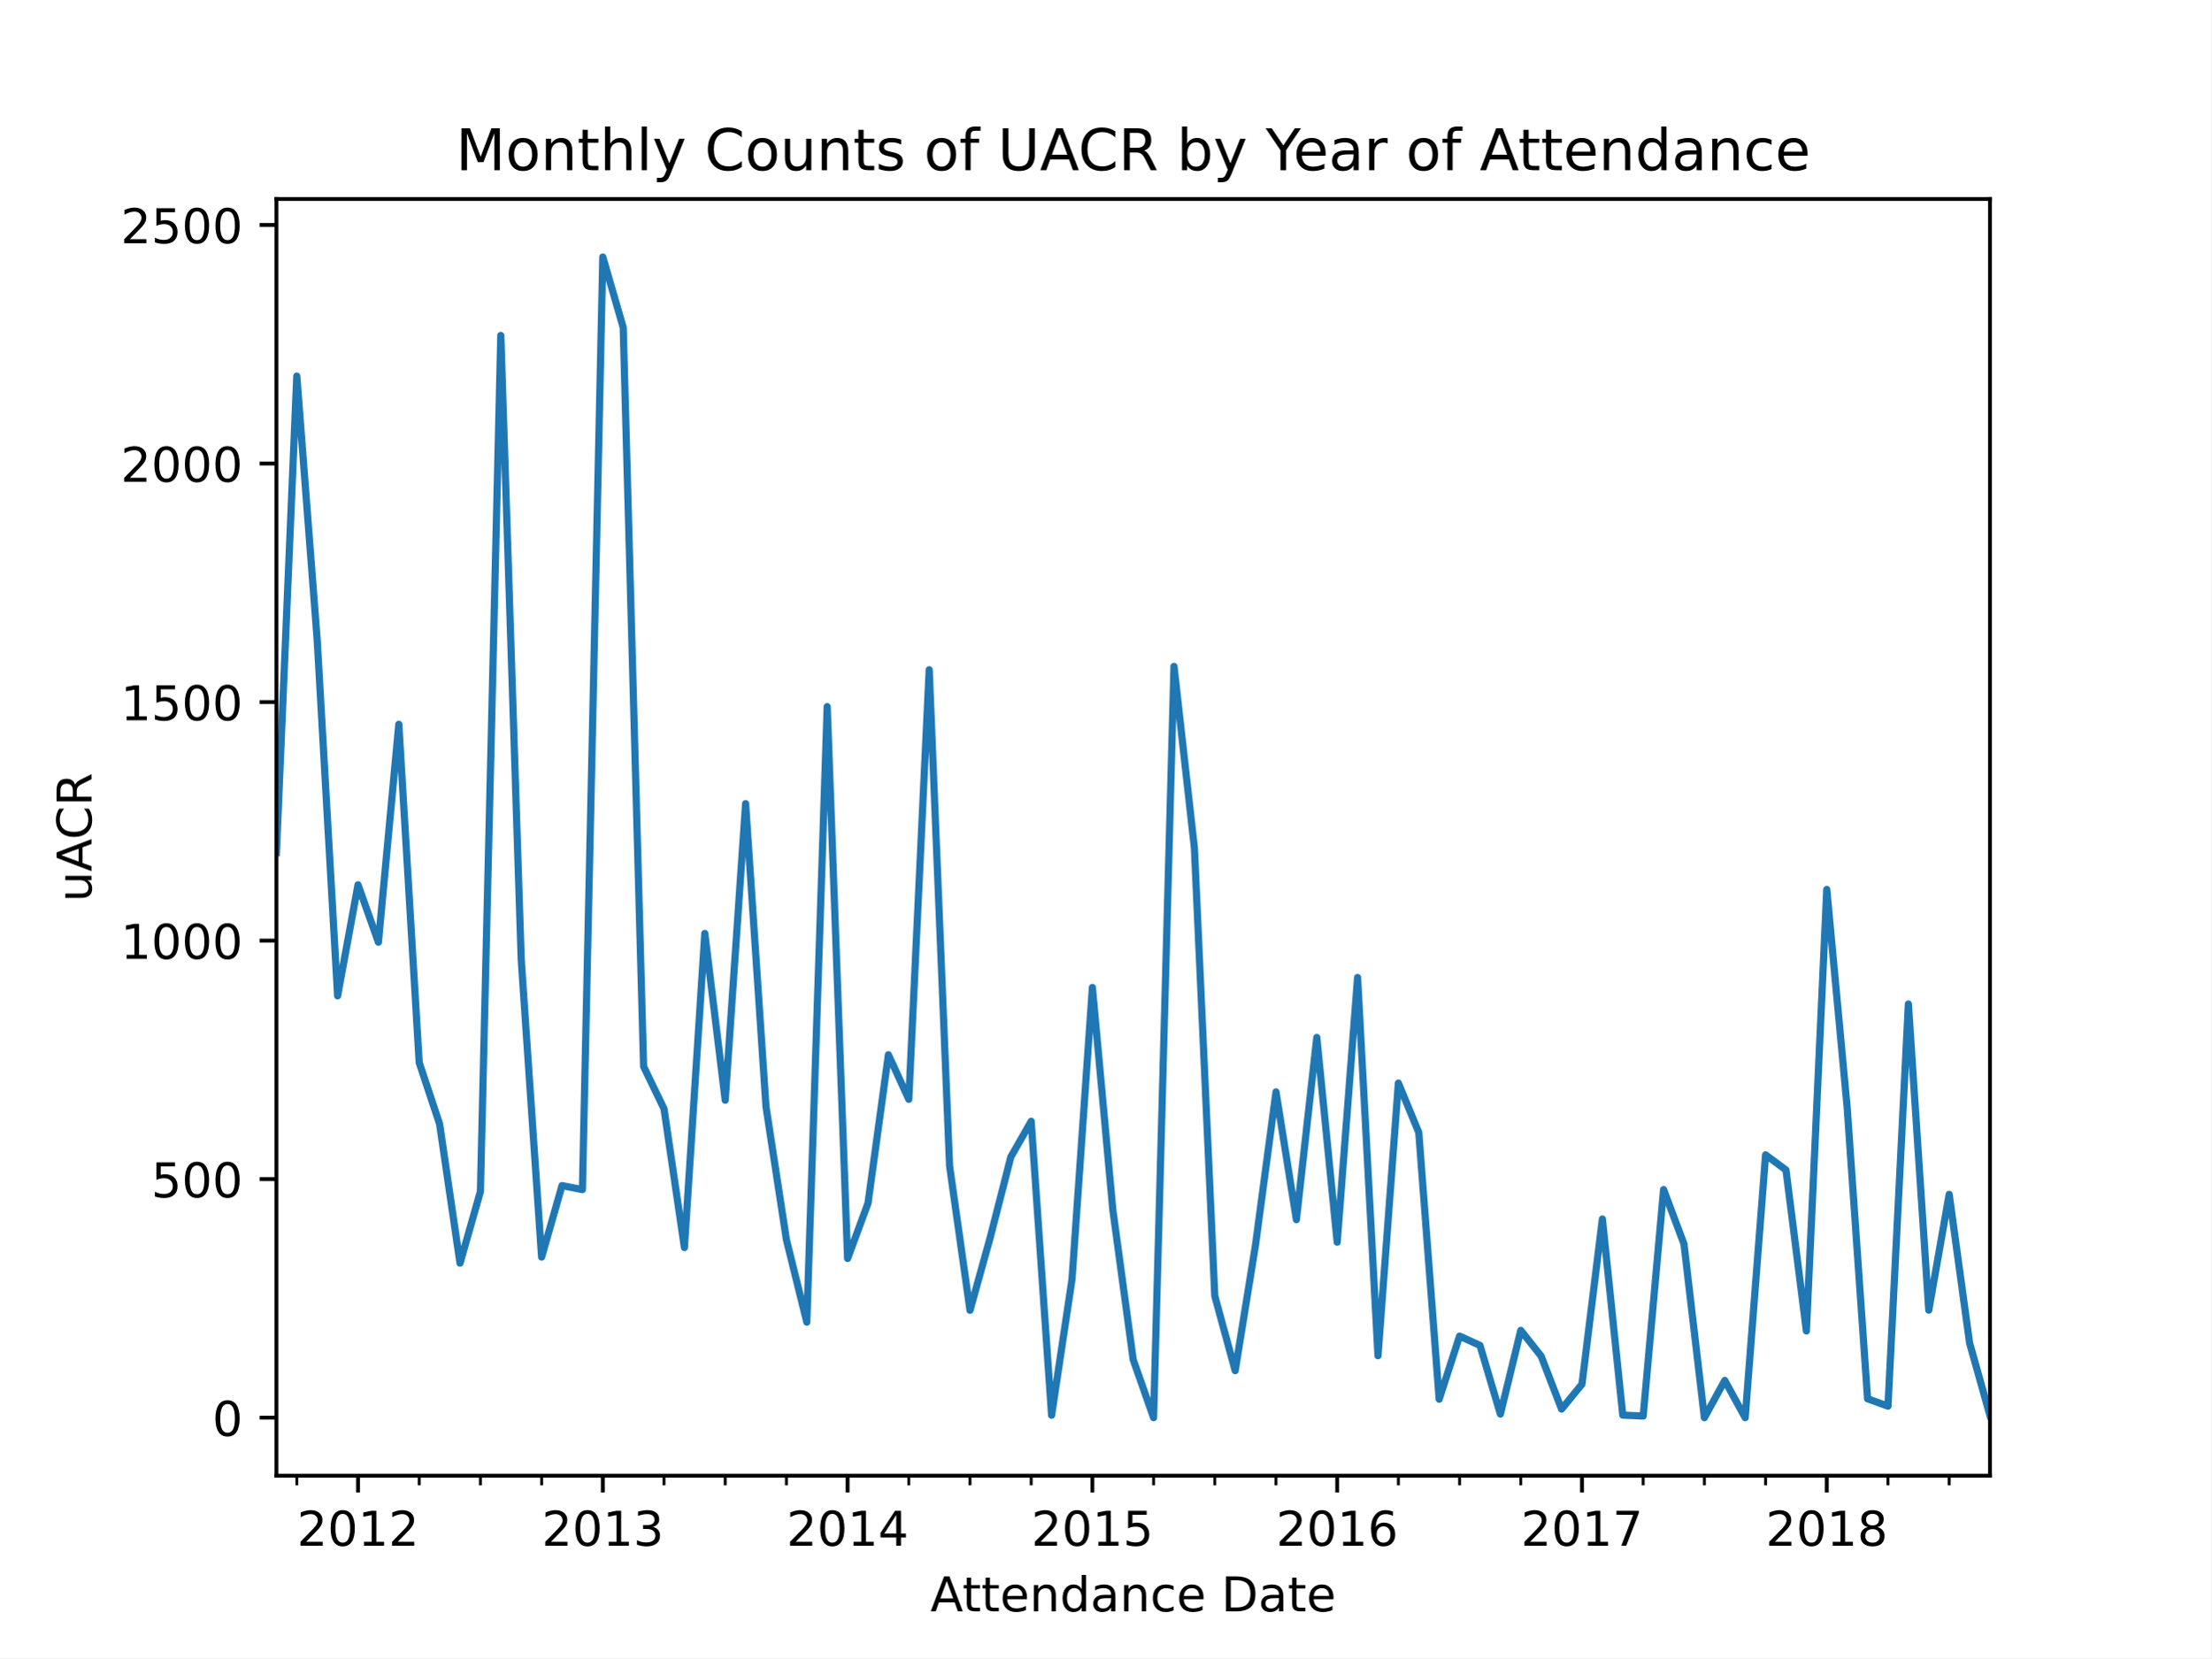
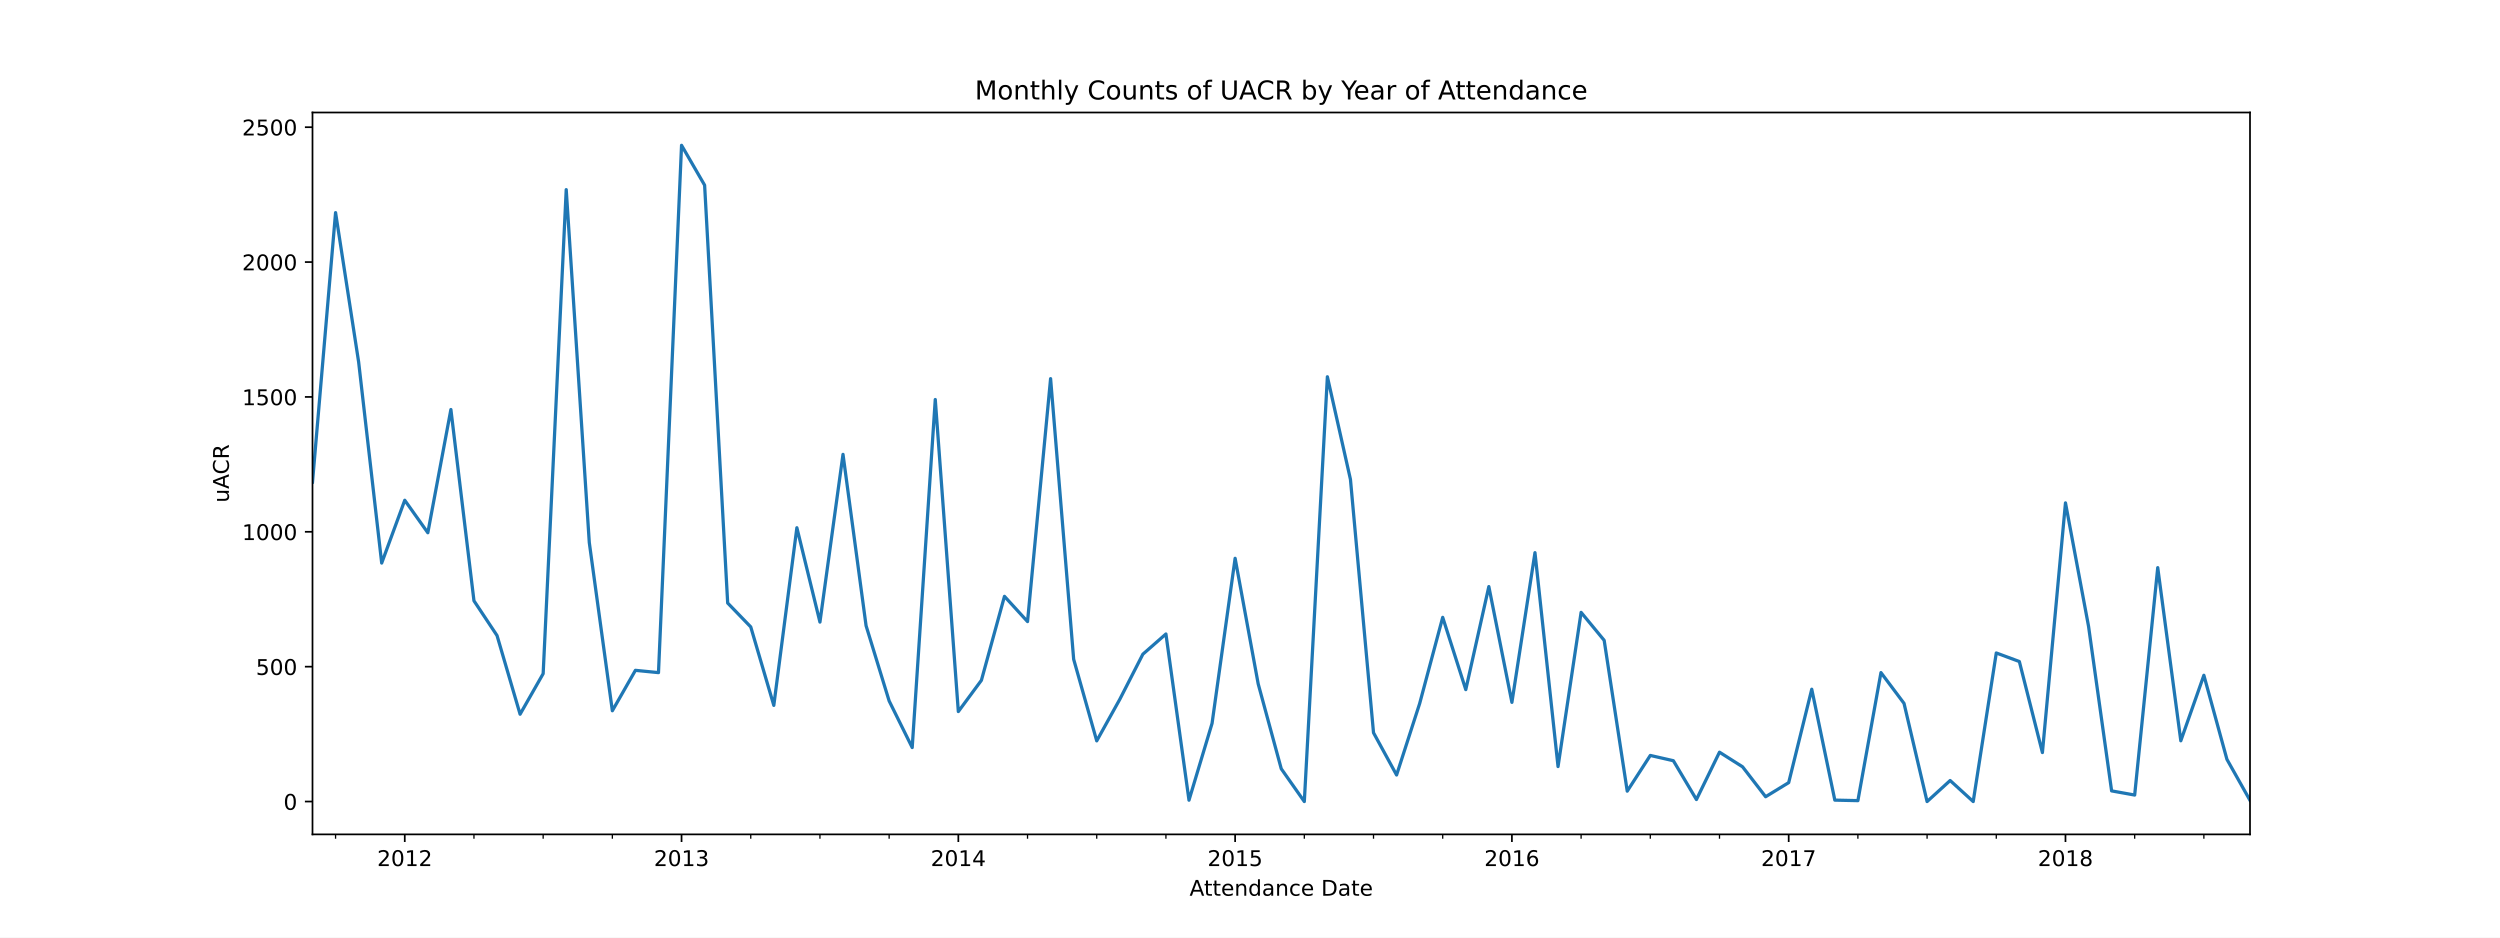
- <svg xmlns="http://www.w3.org/2000/svg" xmlns:xlink="http://www.w3.org/1999/xlink" width="460.8pt" height="345.6pt" viewBox="0 0 460.8 345.6" version="1.1">
+ <svg xmlns="http://www.w3.org/2000/svg" xmlns:xlink="http://www.w3.org/1999/xlink" width="1152pt" height="432pt" viewBox="0 0 1152 432" version="1.1">
  <defs>
    <style type="text/css">*{stroke-linejoin: round; stroke-linecap: butt}</style>
  </defs>
  <g id="figure_1">
    <g id="patch_1">
-       <path d="M 0 345.6  L 460.8 345.6  L 460.8 0  L 0 0  z " style="fill: #ffffff" />
+       <path d="M 0 432  L 1152 432  L 1152 0  L 0 0  z " style="fill: #ffffff" />
    </g>
    <g id="axes_1">
      <g id="patch_2">
-         <path d="M 57.6 307.584  L 414.72 307.584  L 414.72 41.472  L 57.6 41.472  z " style="fill: #ffffff" />
+         <path d="M 144 384.48  L 1036.8 384.48  L 1036.8 51.84  L 144 51.84  z " style="fill: #ffffff" />
      </g>
      <g id="matplotlib.axis_1">
        <g id="xtick_1">
          <g id="line2d_1">
            <defs>
-               <path id="m10f2bca512" d="M 0 0  L 0 3.5  " style="stroke: #000000; stroke-width: 0.8" />
+               <path id="m86e49b2fe5" d="M 0 0  L 0 3.5  " style="stroke: #000000; stroke-width: 0.8" />
            </defs>
            <g>
-               <use xlink:href="#m10f2bca512" x="74.606" y="307.584" style="stroke: #000000; stroke-width: 0.8" />
+               <use xlink:href="#m86e49b2fe5" x="186.514" y="384.48" style="stroke: #000000; stroke-width: 0.8" />
            </g>
          </g>
          <g id="text_1">
-             <g transform="translate(61.88071 322.1824) scale(0.1 -0.1)">
+             <g transform="translate(173.7893 399.0784) scale(0.1 -0.1)">
              <defs>
                <path id="DejaVuSans-32" d="M 1228 531  L 3431 531  L 3431 0  L 469 0  L 469 531  Q 828 903 1448 1529  Q 2069 2156 2228 2338  Q 2531 2678 2651 2914  Q 2772 3150 2772 3378  Q 2772 3750 2511 3984  Q 2250 4219 1831 4219  Q 1534 4219 1204 4116  Q 875 4013 500 3803  L 500 4441  Q 881 4594 1212 4672  Q 1544 4750 1819 4750  Q 2544 4750 2975 4387  Q 3406 4025 3406 3419  Q 3406 3131 3298 2873  Q 3191 2616 2906 2266  Q 2828 2175 2409 1742  Q 1991 1309 1228 531  z " transform="scale(0.015625)" />
                <path id="DejaVuSans-30" d="M 2034 4250  Q 1547 4250 1301 3770  Q 1056 3291 1056 2328  Q 1056 1369 1301 889  Q 1547 409 2034 409  Q 2525 409 2770 889  Q 3016 1369 3016 2328  Q 3016 3291 2770 3770  Q 2525 4250 2034 4250  z M 2034 4750  Q 2819 4750 3233 4129  Q 3647 3509 3647 2328  Q 3647 1150 3233 529  Q 2819 -91 2034 -91  Q 1250 -91 836 529  Q 422 1150 422 2328  Q 422 3509 836 4129  Q 1250 4750 2034 4750  z " transform="scale(0.015625)" />
                <path id="DejaVuSans-31" d="M 794 531  L 1825 531  L 1825 4091  L 703 3866  L 703 4441  L 1819 4666  L 2450 4666  L 2450 531  L 3481 531  L 3481 0  L 794 0  L 794 531  z " transform="scale(0.015625)" />
              </defs>
              <use xlink:href="#DejaVuSans-32" />
              <use xlink:href="#DejaVuSans-30" x="63.623" />
              <use xlink:href="#DejaVuSans-31" x="127.246" />
              <use xlink:href="#DejaVuSans-32" x="190.869" />
            </g>
          </g>
        </g>
        <g id="xtick_2">
          <g id="line2d_2">
            <g>
-               <use xlink:href="#m10f2bca512" x="125.623" y="307.584" style="stroke: #000000; stroke-width: 0.8" />
+               <use xlink:href="#m86e49b2fe5" x="314.057" y="384.48" style="stroke: #000000; stroke-width: 0.8" />
            </g>
          </g>
          <g id="text_2">
-             <g transform="translate(112.8979 322.1824) scale(0.1 -0.1)">
+             <g transform="translate(301.3321 399.0784) scale(0.1 -0.1)">
              <defs>
                <path id="DejaVuSans-33" d="M 2597 2516  Q 3050 2419 3304 2112  Q 3559 1806 3559 1356  Q 3559 666 3084 287  Q 2609 -91 1734 -91  Q 1441 -91 1130 -33  Q 819 25 488 141  L 488 750  Q 750 597 1062 519  Q 1375 441 1716 441  Q 2309 441 2620 675  Q 2931 909 2931 1356  Q 2931 1769 2642 2001  Q 2353 2234 1838 2234  L 1294 2234  L 1294 2753  L 1863 2753  Q 2328 2753 2575 2939  Q 2822 3125 2822 3475  Q 2822 3834 2567 4026  Q 2313 4219 1838 4219  Q 1578 4219 1281 4162  Q 984 4106 628 3988  L 628 4550  Q 988 4650 1302 4700  Q 1616 4750 1894 4750  Q 2613 4750 3031 4423  Q 3450 4097 3450 3541  Q 3450 3153 3228 2886  Q 3006 2619 2597 2516  z " transform="scale(0.015625)" />
              </defs>
              <use xlink:href="#DejaVuSans-32" />
              <use xlink:href="#DejaVuSans-30" x="63.623" />
              <use xlink:href="#DejaVuSans-31" x="127.246" />
              <use xlink:href="#DejaVuSans-33" x="190.869" />
            </g>
          </g>
        </g>
        <g id="xtick_3">
          <g id="line2d_3">
            <g>
-               <use xlink:href="#m10f2bca512" x="176.64" y="307.584" style="stroke: #000000; stroke-width: 0.8" />
+               <use xlink:href="#m86e49b2fe5" x="441.6" y="384.48" style="stroke: #000000; stroke-width: 0.8" />
            </g>
          </g>
          <g id="text_3">
-             <g transform="translate(163.915 322.1824) scale(0.1 -0.1)">
+             <g transform="translate(428.875 399.0784) scale(0.1 -0.1)">
              <defs>
                <path id="DejaVuSans-34" d="M 2419 4116  L 825 1625  L 2419 1625  L 2419 4116  z M 2253 4666  L 3047 4666  L 3047 1625  L 3713 1625  L 3713 1100  L 3047 1100  L 3047 0  L 2419 0  L 2419 1100  L 313 1100  L 313 1709  L 2253 4666  z " transform="scale(0.015625)" />
              </defs>
              <use xlink:href="#DejaVuSans-32" />
              <use xlink:href="#DejaVuSans-30" x="63.623" />
              <use xlink:href="#DejaVuSans-31" x="127.246" />
              <use xlink:href="#DejaVuSans-34" x="190.869" />
            </g>
          </g>
        </g>
        <g id="xtick_4">
          <g id="line2d_4">
            <g>
-               <use xlink:href="#m10f2bca512" x="227.657" y="307.584" style="stroke: #000000; stroke-width: 0.8" />
+               <use xlink:href="#m86e49b2fe5" x="569.143" y="384.48" style="stroke: #000000; stroke-width: 0.8" />
            </g>
          </g>
          <g id="text_4">
-             <g transform="translate(214.9321 322.1824) scale(0.1 -0.1)">
+             <g transform="translate(556.4179 399.0784) scale(0.1 -0.1)">
              <defs>
                <path id="DejaVuSans-35" d="M 691 4666  L 3169 4666  L 3169 4134  L 1269 4134  L 1269 2991  Q 1406 3038 1543 3061  Q 1681 3084 1819 3084  Q 2600 3084 3056 2656  Q 3513 2228 3513 1497  Q 3513 744 3044 326  Q 2575 -91 1722 -91  Q 1428 -91 1123 -41  Q 819 9 494 109  L 494 744  Q 775 591 1075 516  Q 1375 441 1709 441  Q 2250 441 2565 725  Q 2881 1009 2881 1497  Q 2881 1984 2565 2268  Q 2250 2553 1709 2553  Q 1456 2553 1204 2497  Q 953 2441 691 2322  L 691 4666  z " transform="scale(0.015625)" />
              </defs>
              <use xlink:href="#DejaVuSans-32" />
              <use xlink:href="#DejaVuSans-30" x="63.623" />
              <use xlink:href="#DejaVuSans-31" x="127.246" />
              <use xlink:href="#DejaVuSans-35" x="190.869" />
            </g>
          </g>
        </g>
        <g id="xtick_5">
          <g id="line2d_5">
            <g>
-               <use xlink:href="#m10f2bca512" x="278.674" y="307.584" style="stroke: #000000; stroke-width: 0.8" />
+               <use xlink:href="#m86e49b2fe5" x="696.686" y="384.48" style="stroke: #000000; stroke-width: 0.8" />
            </g>
          </g>
          <g id="text_5">
-             <g transform="translate(265.9493 322.1824) scale(0.1 -0.1)">
+             <g transform="translate(683.9607 399.0784) scale(0.1 -0.1)">
              <defs>
                <path id="DejaVuSans-36" d="M 2113 2584  Q 1688 2584 1439 2293  Q 1191 2003 1191 1497  Q 1191 994 1439 701  Q 1688 409 2113 409  Q 2538 409 2786 701  Q 3034 994 3034 1497  Q 3034 2003 2786 2293  Q 2538 2584 2113 2584  z M 3366 4563  L 3366 3988  Q 3128 4100 2886 4159  Q 2644 4219 2406 4219  Q 1781 4219 1451 3797  Q 1122 3375 1075 2522  Q 1259 2794 1537 2939  Q 1816 3084 2150 3084  Q 2853 3084 3261 2657  Q 3669 2231 3669 1497  Q 3669 778 3244 343  Q 2819 -91 2113 -91  Q 1303 -91 875 529  Q 447 1150 447 2328  Q 447 3434 972 4092  Q 1497 4750 2381 4750  Q 2619 4750 2861 4703  Q 3103 4656 3366 4563  z " transform="scale(0.015625)" />
              </defs>
              <use xlink:href="#DejaVuSans-32" />
              <use xlink:href="#DejaVuSans-30" x="63.623" />
              <use xlink:href="#DejaVuSans-31" x="127.246" />
              <use xlink:href="#DejaVuSans-36" x="190.869" />
            </g>
          </g>
        </g>
        <g id="xtick_6">
          <g id="line2d_6">
            <g>
-               <use xlink:href="#m10f2bca512" x="329.691" y="307.584" style="stroke: #000000; stroke-width: 0.8" />
+               <use xlink:href="#m86e49b2fe5" x="824.229" y="384.48" style="stroke: #000000; stroke-width: 0.8" />
            </g>
          </g>
          <g id="text_6">
-             <g transform="translate(316.9664 322.1824) scale(0.1 -0.1)">
+             <g transform="translate(811.5036 399.0784) scale(0.1 -0.1)">
              <defs>
                <path id="DejaVuSans-37" d="M 525 4666  L 3525 4666  L 3525 4397  L 1831 0  L 1172 0  L 2766 4134  L 525 4134  L 525 4666  z " transform="scale(0.015625)" />
              </defs>
              <use xlink:href="#DejaVuSans-32" />
              <use xlink:href="#DejaVuSans-30" x="63.623" />
              <use xlink:href="#DejaVuSans-31" x="127.246" />
              <use xlink:href="#DejaVuSans-37" x="190.869" />
            </g>
          </g>
        </g>
        <g id="xtick_7">
          <g id="line2d_7">
            <g>
-               <use xlink:href="#m10f2bca512" x="380.709" y="307.584" style="stroke: #000000; stroke-width: 0.8" />
+               <use xlink:href="#m86e49b2fe5" x="951.771" y="384.48" style="stroke: #000000; stroke-width: 0.8" />
            </g>
          </g>
          <g id="text_7">
-             <g transform="translate(367.9836 322.1824) scale(0.1 -0.1)">
+             <g transform="translate(939.0464 399.0784) scale(0.1 -0.1)">
              <defs>
                <path id="DejaVuSans-38" d="M 2034 2216  Q 1584 2216 1326 1975  Q 1069 1734 1069 1313  Q 1069 891 1326 650  Q 1584 409 2034 409  Q 2484 409 2743 651  Q 3003 894 3003 1313  Q 3003 1734 2745 1975  Q 2488 2216 2034 2216  z M 1403 2484  Q 997 2584 770 2862  Q 544 3141 544 3541  Q 544 4100 942 4425  Q 1341 4750 2034 4750  Q 2731 4750 3128 4425  Q 3525 4100 3525 3541  Q 3525 3141 3298 2862  Q 3072 2584 2669 2484  Q 3125 2378 3379 2068  Q 3634 1759 3634 1313  Q 3634 634 3220 271  Q 2806 -91 2034 -91  Q 1263 -91 848 271  Q 434 634 434 1313  Q 434 1759 690 2068  Q 947 2378 1403 2484  z M 1172 3481  Q 1172 3119 1398 2916  Q 1625 2713 2034 2713  Q 2441 2713 2670 2916  Q 2900 3119 2900 3481  Q 2900 3844 2670 4047  Q 2441 4250 2034 4250  Q 1625 4250 1398 4047  Q 1172 3844 1172 3481  z " transform="scale(0.015625)" />
              </defs>
              <use xlink:href="#DejaVuSans-32" />
              <use xlink:href="#DejaVuSans-30" x="63.623" />
              <use xlink:href="#DejaVuSans-31" x="127.246" />
              <use xlink:href="#DejaVuSans-38" x="190.869" />
            </g>
          </g>
        </g>
        <g id="xtick_8">
          <g id="line2d_8">
            <defs>
-               <path id="m6bde87b24f" d="M 0 0  L 0 2  " style="stroke: #000000; stroke-width: 0.6" />
+               <path id="m448dacd56e" d="M 0 0  L 0 2  " style="stroke: #000000; stroke-width: 0.6" />
            </defs>
            <g>
-               <use xlink:href="#m6bde87b24f" x="61.851" y="307.584" style="stroke: #000000; stroke-width: 0.6" />
+               <use xlink:href="#m448dacd56e" x="154.629" y="384.48" style="stroke: #000000; stroke-width: 0.6" />
            </g>
          </g>
        </g>
        <g id="xtick_9">
          <g id="line2d_9">
            <g>
-               <use xlink:href="#m6bde87b24f" x="87.36" y="307.584" style="stroke: #000000; stroke-width: 0.6" />
+               <use xlink:href="#m448dacd56e" x="218.4" y="384.48" style="stroke: #000000; stroke-width: 0.6" />
            </g>
          </g>
        </g>
        <g id="xtick_10">
          <g id="line2d_10">
            <g>
-               <use xlink:href="#m6bde87b24f" x="100.114" y="307.584" style="stroke: #000000; stroke-width: 0.6" />
+               <use xlink:href="#m448dacd56e" x="250.286" y="384.48" style="stroke: #000000; stroke-width: 0.6" />
            </g>
          </g>
        </g>
        <g id="xtick_11">
          <g id="line2d_11">
            <g>
-               <use xlink:href="#m6bde87b24f" x="112.869" y="307.584" style="stroke: #000000; stroke-width: 0.6" />
+               <use xlink:href="#m448dacd56e" x="282.171" y="384.48" style="stroke: #000000; stroke-width: 0.6" />
            </g>
          </g>
        </g>
        <g id="xtick_12">
          <g id="line2d_12">
            <g>
-               <use xlink:href="#m6bde87b24f" x="138.377" y="307.584" style="stroke: #000000; stroke-width: 0.6" />
+               <use xlink:href="#m448dacd56e" x="345.943" y="384.48" style="stroke: #000000; stroke-width: 0.6" />
            </g>
          </g>
        </g>
        <g id="xtick_13">
          <g id="line2d_13">
            <g>
-               <use xlink:href="#m6bde87b24f" x="151.131" y="307.584" style="stroke: #000000; stroke-width: 0.6" />
+               <use xlink:href="#m448dacd56e" x="377.829" y="384.48" style="stroke: #000000; stroke-width: 0.6" />
            </g>
          </g>
        </g>
        <g id="xtick_14">
          <g id="line2d_14">
            <g>
-               <use xlink:href="#m6bde87b24f" x="163.886" y="307.584" style="stroke: #000000; stroke-width: 0.6" />
+               <use xlink:href="#m448dacd56e" x="409.714" y="384.48" style="stroke: #000000; stroke-width: 0.6" />
            </g>
          </g>
        </g>
        <g id="xtick_15">
          <g id="line2d_15">
            <g>
-               <use xlink:href="#m6bde87b24f" x="189.394" y="307.584" style="stroke: #000000; stroke-width: 0.6" />
+               <use xlink:href="#m448dacd56e" x="473.486" y="384.48" style="stroke: #000000; stroke-width: 0.6" />
            </g>
          </g>
        </g>
        <g id="xtick_16">
          <g id="line2d_16">
            <g>
-               <use xlink:href="#m6bde87b24f" x="202.149" y="307.584" style="stroke: #000000; stroke-width: 0.6" />
+               <use xlink:href="#m448dacd56e" x="505.371" y="384.48" style="stroke: #000000; stroke-width: 0.6" />
            </g>
          </g>
        </g>
        <g id="xtick_17">
          <g id="line2d_17">
            <g>
-               <use xlink:href="#m6bde87b24f" x="214.903" y="307.584" style="stroke: #000000; stroke-width: 0.6" />
+               <use xlink:href="#m448dacd56e" x="537.257" y="384.48" style="stroke: #000000; stroke-width: 0.6" />
            </g>
          </g>
        </g>
        <g id="xtick_18">
          <g id="line2d_18">
            <g>
-               <use xlink:href="#m6bde87b24f" x="240.411" y="307.584" style="stroke: #000000; stroke-width: 0.6" />
+               <use xlink:href="#m448dacd56e" x="601.029" y="384.48" style="stroke: #000000; stroke-width: 0.6" />
            </g>
          </g>
        </g>
        <g id="xtick_19">
          <g id="line2d_19">
            <g>
-               <use xlink:href="#m6bde87b24f" x="253.166" y="307.584" style="stroke: #000000; stroke-width: 0.6" />
+               <use xlink:href="#m448dacd56e" x="632.914" y="384.48" style="stroke: #000000; stroke-width: 0.6" />
            </g>
          </g>
        </g>
        <g id="xtick_20">
          <g id="line2d_20">
            <g>
-               <use xlink:href="#m6bde87b24f" x="265.92" y="307.584" style="stroke: #000000; stroke-width: 0.6" />
+               <use xlink:href="#m448dacd56e" x="664.8" y="384.48" style="stroke: #000000; stroke-width: 0.6" />
            </g>
          </g>
        </g>
        <g id="xtick_21">
          <g id="line2d_21">
            <g>
-               <use xlink:href="#m6bde87b24f" x="291.429" y="307.584" style="stroke: #000000; stroke-width: 0.6" />
+               <use xlink:href="#m448dacd56e" x="728.571" y="384.48" style="stroke: #000000; stroke-width: 0.6" />
            </g>
          </g>
        </g>
        <g id="xtick_22">
          <g id="line2d_22">
            <g>
-               <use xlink:href="#m6bde87b24f" x="304.183" y="307.584" style="stroke: #000000; stroke-width: 0.6" />
+               <use xlink:href="#m448dacd56e" x="760.457" y="384.48" style="stroke: #000000; stroke-width: 0.6" />
            </g>
          </g>
        </g>
        <g id="xtick_23">
          <g id="line2d_23">
            <g>
-               <use xlink:href="#m6bde87b24f" x="316.937" y="307.584" style="stroke: #000000; stroke-width: 0.6" />
+               <use xlink:href="#m448dacd56e" x="792.343" y="384.48" style="stroke: #000000; stroke-width: 0.6" />
            </g>
          </g>
        </g>
        <g id="xtick_24">
          <g id="line2d_24">
            <g>
-               <use xlink:href="#m6bde87b24f" x="342.446" y="307.584" style="stroke: #000000; stroke-width: 0.6" />
+               <use xlink:href="#m448dacd56e" x="856.114" y="384.48" style="stroke: #000000; stroke-width: 0.6" />
            </g>
          </g>
        </g>
        <g id="xtick_25">
          <g id="line2d_25">
            <g>
-               <use xlink:href="#m6bde87b24f" x="355.2" y="307.584" style="stroke: #000000; stroke-width: 0.6" />
+               <use xlink:href="#m448dacd56e" x="888" y="384.48" style="stroke: #000000; stroke-width: 0.6" />
            </g>
          </g>
        </g>
        <g id="xtick_26">
          <g id="line2d_26">
            <g>
-               <use xlink:href="#m6bde87b24f" x="367.954" y="307.584" style="stroke: #000000; stroke-width: 0.6" />
+               <use xlink:href="#m448dacd56e" x="919.886" y="384.48" style="stroke: #000000; stroke-width: 0.6" />
            </g>
          </g>
        </g>
        <g id="xtick_27">
          <g id="line2d_27">
            <g>
-               <use xlink:href="#m6bde87b24f" x="393.463" y="307.584" style="stroke: #000000; stroke-width: 0.6" />
+               <use xlink:href="#m448dacd56e" x="983.657" y="384.48" style="stroke: #000000; stroke-width: 0.6" />
            </g>
          </g>
        </g>
        <g id="xtick_28">
          <g id="line2d_28">
            <g>
-               <use xlink:href="#m6bde87b24f" x="406.217" y="307.584" style="stroke: #000000; stroke-width: 0.6" />
+               <use xlink:href="#m448dacd56e" x="1015.543" y="384.48" style="stroke: #000000; stroke-width: 0.6" />
            </g>
          </g>
        </g>
        <g id="text_8">
-           <g transform="translate(193.8889 335.8606) scale(0.1 -0.1)">
+           <g transform="translate(548.1289 412.7566) scale(0.1 -0.1)">
            <defs>
              <path id="DejaVuSans-41" d="M 2188 4044  L 1331 1722  L 3047 1722  L 2188 4044  z M 1831 4666  L 2547 4666  L 4325 0  L 3669 0  L 3244 1197  L 1141 1197  L 716 0  L 50 0  L 1831 4666  z " transform="scale(0.015625)" />
              <path id="DejaVuSans-74" d="M 1172 4494  L 1172 3500  L 2356 3500  L 2356 3053  L 1172 3053  L 1172 1153  Q 1172 725 1289 603  Q 1406 481 1766 481  L 2356 481  L 2356 0  L 1766 0  Q 1100 0 847 248  Q 594 497 594 1153  L 594 3053  L 172 3053  L 172 3500  L 594 3500  L 594 4494  L 1172 4494  z " transform="scale(0.015625)" />
              <path id="DejaVuSans-65" d="M 3597 1894  L 3597 1613  L 953 1613  Q 991 1019 1311 708  Q 1631 397 2203 397  Q 2534 397 2845 478  Q 3156 559 3463 722  L 3463 178  Q 3153 47 2828 -22  Q 2503 -91 2169 -91  Q 1331 -91 842 396  Q 353 884 353 1716  Q 353 2575 817 3079  Q 1281 3584 2069 3584  Q 2775 3584 3186 3129  Q 3597 2675 3597 1894  z M 3022 2063  Q 3016 2534 2758 2815  Q 2500 3097 2075 3097  Q 1594 3097 1305 2825  Q 1016 2553 972 2059  L 3022 2063  z " transform="scale(0.015625)" />
              <path id="DejaVuSans-6e" d="M 3513 2113  L 3513 0  L 2938 0  L 2938 2094  Q 2938 2591 2744 2837  Q 2550 3084 2163 3084  Q 1697 3084 1428 2787  Q 1159 2491 1159 1978  L 1159 0  L 581 0  L 581 3500  L 1159 3500  L 1159 2956  Q 1366 3272 1645 3428  Q 1925 3584 2291 3584  Q 2894 3584 3203 3211  Q 3513 2838 3513 2113  z " transform="scale(0.015625)" />
              <path id="DejaVuSans-64" d="M 2906 2969  L 2906 4863  L 3481 4863  L 3481 0  L 2906 0  L 2906 525  Q 2725 213 2448 61  Q 2172 -91 1784 -91  Q 1150 -91 751 415  Q 353 922 353 1747  Q 353 2572 751 3078  Q 1150 3584 1784 3584  Q 2172 3584 2448 3432  Q 2725 3281 2906 2969  z M 947 1747  Q 947 1113 1208 752  Q 1469 391 1925 391  Q 2381 391 2643 752  Q 2906 1113 2906 1747  Q 2906 2381 2643 2742  Q 2381 3103 1925 3103  Q 1469 3103 1208 2742  Q 947 2381 947 1747  z " transform="scale(0.015625)" />
              <path id="DejaVuSans-61" d="M 2194 1759  Q 1497 1759 1228 1600  Q 959 1441 959 1056  Q 959 750 1161 570  Q 1363 391 1709 391  Q 2188 391 2477 730  Q 2766 1069 2766 1631  L 2766 1759  L 2194 1759  z M 3341 1997  L 3341 0  L 2766 0  L 2766 531  Q 2569 213 2275 61  Q 1981 -91 1556 -91  Q 1019 -91 701 211  Q 384 513 384 1019  Q 384 1609 779 1909  Q 1175 2209 1959 2209  L 2766 2209  L 2766 2266  Q 2766 2663 2505 2880  Q 2244 3097 1772 3097  Q 1472 3097 1187 3025  Q 903 2953 641 2809  L 641 3341  Q 956 3463 1253 3523  Q 1550 3584 1831 3584  Q 2591 3584 2966 3190  Q 3341 2797 3341 1997  z " transform="scale(0.015625)" />
              <path id="DejaVuSans-63" d="M 3122 3366  L 3122 2828  Q 2878 2963 2633 3030  Q 2388 3097 2138 3097  Q 1578 3097 1268 2742  Q 959 2388 959 1747  Q 959 1106 1268 751  Q 1578 397 2138 397  Q 2388 397 2633 464  Q 2878 531 3122 666  L 3122 134  Q 2881 22 2623 -34  Q 2366 -91 2075 -91  Q 1284 -91 818 406  Q 353 903 353 1747  Q 353 2603 823 3093  Q 1294 3584 2113 3584  Q 2378 3584 2631 3529  Q 2884 3475 3122 3366  z " transform="scale(0.015625)" />
              <path id="DejaVuSans-20" transform="scale(0.015625)" />
              <path id="DejaVuSans-44" d="M 1259 4147  L 1259 519  L 2022 519  Q 2988 519 3436 956  Q 3884 1394 3884 2338  Q 3884 3275 3436 3711  Q 2988 4147 2022 4147  L 1259 4147  z M 628 4666  L 1925 4666  Q 3281 4666 3915 4102  Q 4550 3538 4550 2338  Q 4550 1131 3912 565  Q 3275 0 1925 0  L 628 0  L 628 4666  z " transform="scale(0.015625)" />
            </defs>
            <use xlink:href="#DejaVuSans-41" />
            <use xlink:href="#DejaVuSans-74" x="66.658" />
            <use xlink:href="#DejaVuSans-74" x="105.867" />
            <use xlink:href="#DejaVuSans-65" x="145.076" />
            <use xlink:href="#DejaVuSans-6e" x="206.6" />
            <use xlink:href="#DejaVuSans-64" x="269.979" />
            <use xlink:href="#DejaVuSans-61" x="333.455" />
            <use xlink:href="#DejaVuSans-6e" x="394.734" />
            <use xlink:href="#DejaVuSans-63" x="458.113" />
            <use xlink:href="#DejaVuSans-65" x="513.094" />
            <use xlink:href="#DejaVuSans-20" x="574.617" />
            <use xlink:href="#DejaVuSans-44" x="606.404" />
            <use xlink:href="#DejaVuSans-61" x="683.406" />
            <use xlink:href="#DejaVuSans-74" x="744.686" />
            <use xlink:href="#DejaVuSans-65" x="783.895" />
          </g>
        </g>
      </g>
      <g id="matplotlib.axis_2">
        <g id="ytick_1">
          <g id="line2d_29">
            <defs>
-               <path id="meb76f27845" d="M 0 0  L -3.5 0  " style="stroke: #000000; stroke-width: 0.8" />
+               <path id="mbef2b6efb7" d="M 0 0  L -3.5 0  " style="stroke: #000000; stroke-width: 0.8" />
            </defs>
            <g>
-               <use xlink:href="#meb76f27845" x="57.6" y="295.488" style="stroke: #000000; stroke-width: 0.8" />
+               <use xlink:href="#mbef2b6efb7" x="144" y="369.36" style="stroke: #000000; stroke-width: 0.8" />
            </g>
          </g>
          <g id="text_9">
-             <g transform="translate(44.2375 299.2872) scale(0.1 -0.1)">
+             <g transform="translate(130.6375 373.1592) scale(0.1 -0.1)">
              <use xlink:href="#DejaVuSans-30" />
            </g>
          </g>
        </g>
        <g id="ytick_2">
          <g id="line2d_30">
            <g>
-               <use xlink:href="#meb76f27845" x="57.6" y="245.768" style="stroke: #000000; stroke-width: 0.8" />
+               <use xlink:href="#mbef2b6efb7" x="144" y="307.21" style="stroke: #000000; stroke-width: 0.8" />
            </g>
          </g>
          <g id="text_10">
-             <g transform="translate(31.5125 249.5673) scale(0.1 -0.1)">
+             <g transform="translate(117.9125 311.0094) scale(0.1 -0.1)">
              <use xlink:href="#DejaVuSans-35" />
              <use xlink:href="#DejaVuSans-30" x="63.623" />
              <use xlink:href="#DejaVuSans-30" x="127.246" />
            </g>
          </g>
        </g>
        <g id="ytick_3">
          <g id="line2d_31">
            <g>
-               <use xlink:href="#meb76f27845" x="57.6" y="196.048" style="stroke: #000000; stroke-width: 0.8" />
+               <use xlink:href="#mbef2b6efb7" x="144" y="245.06" style="stroke: #000000; stroke-width: 0.8" />
            </g>
          </g>
          <g id="text_11">
-             <g transform="translate(25.15 199.8475) scale(0.1 -0.1)">
+             <g transform="translate(111.55 248.8595) scale(0.1 -0.1)">
              <use xlink:href="#DejaVuSans-31" />
              <use xlink:href="#DejaVuSans-30" x="63.623" />
              <use xlink:href="#DejaVuSans-30" x="127.246" />
              <use xlink:href="#DejaVuSans-30" x="190.869" />
            </g>
          </g>
        </g>
        <g id="ytick_4">
          <g id="line2d_32">
            <g>
-               <use xlink:href="#meb76f27845" x="57.6" y="146.328" style="stroke: #000000; stroke-width: 0.8" />
+               <use xlink:href="#mbef2b6efb7" x="144" y="182.91" style="stroke: #000000; stroke-width: 0.8" />
            </g>
          </g>
          <g id="text_12">
-             <g transform="translate(25.15 150.1276) scale(0.1 -0.1)">
+             <g transform="translate(111.55 186.7097) scale(0.1 -0.1)">
              <use xlink:href="#DejaVuSans-31" />
              <use xlink:href="#DejaVuSans-35" x="63.623" />
              <use xlink:href="#DejaVuSans-30" x="127.246" />
              <use xlink:href="#DejaVuSans-30" x="190.869" />
            </g>
          </g>
        </g>
        <g id="ytick_5">
          <g id="line2d_33">
            <g>
-               <use xlink:href="#meb76f27845" x="57.6" y="96.608" style="stroke: #000000; stroke-width: 0.8" />
+               <use xlink:href="#mbef2b6efb7" x="144" y="120.761" style="stroke: #000000; stroke-width: 0.8" />
            </g>
          </g>
          <g id="text_13">
-             <g transform="translate(25.15 100.4077) scale(0.1 -0.1)">
+             <g transform="translate(111.55 124.5598) scale(0.1 -0.1)">
              <use xlink:href="#DejaVuSans-32" />
              <use xlink:href="#DejaVuSans-30" x="63.623" />
              <use xlink:href="#DejaVuSans-30" x="127.246" />
              <use xlink:href="#DejaVuSans-30" x="190.869" />
            </g>
          </g>
        </g>
        <g id="ytick_6">
          <g id="line2d_34">
            <g>
-               <use xlink:href="#meb76f27845" x="57.6" y="46.889" style="stroke: #000000; stroke-width: 0.8" />
+               <use xlink:href="#mbef2b6efb7" x="144" y="58.611" style="stroke: #000000; stroke-width: 0.8" />
            </g>
          </g>
          <g id="text_14">
-             <g transform="translate(25.15 50.68782) scale(0.1 -0.1)">
+             <g transform="translate(111.55 62.40996) scale(0.1 -0.1)">
              <use xlink:href="#DejaVuSans-32" />
              <use xlink:href="#DejaVuSans-35" x="63.623" />
              <use xlink:href="#DejaVuSans-30" x="127.246" />
              <use xlink:href="#DejaVuSans-30" x="190.869" />
            </g>
          </g>
        </g>
        <g id="text_15">
-           <g transform="translate(19.07031 187.9952) rotate(-90) scale(0.1 -0.1)">
+           <g transform="translate(105.4703 231.6272) rotate(-90) scale(0.1 -0.1)">
            <defs>
              <path id="DejaVuSans-75" d="M 544 1381  L 544 3500  L 1119 3500  L 1119 1403  Q 1119 906 1312 657  Q 1506 409 1894 409  Q 2359 409 2629 706  Q 2900 1003 2900 1516  L 2900 3500  L 3475 3500  L 3475 0  L 2900 0  L 2900 538  Q 2691 219 2414 64  Q 2138 -91 1772 -91  Q 1169 -91 856 284  Q 544 659 544 1381  z M 1991 3584  L 1991 3584  z " transform="scale(0.015625)" />
              <path id="DejaVuSans-43" d="M 4122 4306  L 4122 3641  Q 3803 3938 3442 4084  Q 3081 4231 2675 4231  Q 1875 4231 1450 3742  Q 1025 3253 1025 2328  Q 1025 1406 1450 917  Q 1875 428 2675 428  Q 3081 428 3442 575  Q 3803 722 4122 1019  L 4122 359  Q 3791 134 3420 21  Q 3050 -91 2638 -91  Q 1578 -91 968 557  Q 359 1206 359 2328  Q 359 3453 968 4101  Q 1578 4750 2638 4750  Q 3056 4750 3426 4639  Q 3797 4528 4122 4306  z " transform="scale(0.015625)" />
              <path id="DejaVuSans-52" d="M 2841 2188  Q 3044 2119 3236 1894  Q 3428 1669 3622 1275  L 4263 0  L 3584 0  L 2988 1197  Q 2756 1666 2539 1819  Q 2322 1972 1947 1972  L 1259 1972  L 1259 0  L 628 0  L 628 4666  L 2053 4666  Q 2853 4666 3247 4331  Q 3641 3997 3641 3322  Q 3641 2881 3436 2590  Q 3231 2300 2841 2188  z M 1259 4147  L 1259 2491  L 2053 2491  Q 2509 2491 2742 2702  Q 2975 2913 2975 3322  Q 2975 3731 2742 3939  Q 2509 4147 2053 4147  L 1259 4147  z " transform="scale(0.015625)" />
            </defs>
            <use xlink:href="#DejaVuSans-75" />
            <use xlink:href="#DejaVuSans-41" x="63.379" />
            <use xlink:href="#DejaVuSans-43" x="130.037" />
            <use xlink:href="#DejaVuSans-52" x="199.861" />
          </g>
        </g>
      </g>
      <g id="line2d_35">
-         <path d="M 57.6 177.724  L 61.851 78.386  L 66.103 133.436  L 70.354 207.564  L 74.606 184.416  L 78.857 196.39  L 83.109 150.971  L 87.36 221.477  L 91.611 234.286  L 95.863 263.29  L 100.114 248.342  L 104.366 69.914  L 108.617 199.991  L 112.869 262.013  L 117.12 247.114  L 121.371 247.955  L 125.623 53.568  L 129.874 68.267  L 134.126 222.306  L 138.377 231.102  L 142.629 260.027  L 146.88 194.553  L 151.131 229.322  L 155.383 167.504  L 159.634 230.665  L 163.886 258.387  L 168.137 275.577  L 172.389 147.286  L 176.64 262.308  L 180.891 250.788  L 185.143 219.838  L 189.394 229.137  L 193.646 139.589  L 197.897 243.031  L 202.149 273.109  L 206.4 257.791  L 210.651 241.164  L 214.903 233.716  L 219.154 294.979  L 223.406 266.674  L 227.657 205.82  L 231.909 252.092  L 236.16 283.398  L 240.411 295.488  L 244.663 138.894  L 248.914 176.726  L 253.166 270.122  L 257.417 285.692  L 261.669 259.37  L 265.92 227.587  L 270.171 254.221  L 274.423 216.238  L 278.674 258.916  L 282.926 203.739  L 287.177 282.579  L 291.429 225.745  L 295.68 236.055  L 299.931 291.647  L 304.183 278.487  L 308.434 280.428  L 312.686 294.738  L 316.937 277.289  L 321.189 282.674  L 325.44 293.703  L 329.691 288.502  L 333.943 254.079  L 338.194 294.958  L 342.446 295.146  L 346.697 247.947  L 350.949 259.289  L 355.2 295.488  L 359.451 287.733  L 363.703 295.488  L 367.954 240.71  L 372.206 243.862  L 376.457 277.418  L 380.709 185.388  L 384.96 230.869  L 389.211 291.553  L 393.463 293.086  L 397.714 209.263  L 401.966 273.08  L 406.217 248.938  L 410.469 279.925  L 414.72 295.047  " clip-path="url(#p30a50892fc)" style="fill: none; stroke: #1f77b4; stroke-width: 1.5; stroke-linecap: square" />
+         <path d="M 144 222.155  L 154.629 97.983  L 165.257 166.795  L 175.886 259.455  L 186.514 230.521  L 197.143 245.487  L 207.771 188.714  L 218.4 276.846  L 229.029 292.858  L 239.657 329.112  L 250.286 310.427  L 260.914 87.392  L 271.543 249.989  L 282.171 327.516  L 292.8 308.892  L 303.429 309.944  L 314.057 66.96  L 324.686 85.334  L 335.314 277.882  L 345.943 288.878  L 356.571 325.033  L 367.2 243.192  L 377.829 286.653  L 388.457 209.38  L 399.086 288.331  L 409.714 322.984  L 420.343 344.472  L 430.971 184.108  L 441.6 327.885  L 452.229 313.485  L 462.857 274.798  L 473.486 286.421  L 484.114 174.486  L 494.743 303.789  L 505.371 341.386  L 516 322.239  L 526.629 301.455  L 537.257 292.145  L 547.886 368.724  L 558.514 333.342  L 569.143 257.275  L 579.771 315.116  L 590.4 354.248  L 601.029 369.36  L 611.657 173.618  L 622.286 220.907  L 632.914 337.653  L 643.543 357.115  L 654.171 324.212  L 664.8 284.483  L 675.429 317.776  L 686.057 270.297  L 696.686 323.645  L 707.314 254.674  L 717.943 353.224  L 728.571 282.181  L 739.2 295.069  L 749.829 364.559  L 760.457 348.108  L 771.086 350.535  L 781.714 368.423  L 792.343 346.611  L 802.971 353.343  L 813.6 367.129  L 824.229 360.628  L 834.857 317.599  L 845.486 368.698  L 856.114 368.933  L 866.743 309.934  L 877.371 324.112  L 888 369.36  L 898.629 359.666  L 909.257 369.36  L 919.886 300.888  L 930.514 304.827  L 941.143 346.773  L 951.771 231.735  L 962.4 288.586  L 973.029 364.441  L 983.657 366.357  L 994.286 261.579  L 1004.914 341.35  L 1015.543 311.173  L 1026.171 349.907  L 1036.8 368.809  " clip-path="url(#p15bceb64ee)" style="fill: none; stroke: #1f77b4; stroke-width: 1.5; stroke-linecap: square" />
      </g>
      <g id="patch_3">
-         <path d="M 57.6 307.584  L 57.6 41.472  " style="fill: none; stroke: #000000; stroke-width: 0.8; stroke-linejoin: miter; stroke-linecap: square" />
+         <path d="M 144 384.48  L 144 51.84  " style="fill: none; stroke: #000000; stroke-width: 0.8; stroke-linejoin: miter; stroke-linecap: square" />
      </g>
      <g id="patch_4">
-         <path d="M 414.72 307.584  L 414.72 41.472  " style="fill: none; stroke: #000000; stroke-width: 0.8; stroke-linejoin: miter; stroke-linecap: square" />
+         <path d="M 1036.8 384.48  L 1036.8 51.84  " style="fill: none; stroke: #000000; stroke-width: 0.8; stroke-linejoin: miter; stroke-linecap: square" />
      </g>
      <g id="patch_5">
-         <path d="M 57.6 307.584  L 414.72 307.584  " style="fill: none; stroke: #000000; stroke-width: 0.8; stroke-linejoin: miter; stroke-linecap: square" />
+         <path d="M 144 384.48  L 1036.8 384.48  " style="fill: none; stroke: #000000; stroke-width: 0.8; stroke-linejoin: miter; stroke-linecap: square" />
      </g>
      <g id="patch_6">
-         <path d="M 57.6 41.472  L 414.72 41.472  " style="fill: none; stroke: #000000; stroke-width: 0.8; stroke-linejoin: miter; stroke-linecap: square" />
+         <path d="M 144 51.84  L 1036.8 51.84  " style="fill: none; stroke: #000000; stroke-width: 0.8; stroke-linejoin: miter; stroke-linecap: square" />
      </g>
      <g id="text_16">
-         <g transform="translate(94.98562 35.472) scale(0.12 -0.12)">
+         <g transform="translate(449.2256 45.84) scale(0.12 -0.12)">
          <defs>
            <path id="DejaVuSans-4d" d="M 628 4666  L 1569 4666  L 2759 1491  L 3956 4666  L 4897 4666  L 4897 0  L 4281 0  L 4281 4097  L 3078 897  L 2444 897  L 1241 4097  L 1241 0  L 628 0  L 628 4666  z " transform="scale(0.015625)" />
            <path id="DejaVuSans-6f" d="M 1959 3097  Q 1497 3097 1228 2736  Q 959 2375 959 1747  Q 959 1119 1226 758  Q 1494 397 1959 397  Q 2419 397 2687 759  Q 2956 1122 2956 1747  Q 2956 2369 2687 2733  Q 2419 3097 1959 3097  z M 1959 3584  Q 2709 3584 3137 3096  Q 3566 2609 3566 1747  Q 3566 888 3137 398  Q 2709 -91 1959 -91  Q 1206 -91 779 398  Q 353 888 353 1747  Q 353 2609 779 3096  Q 1206 3584 1959 3584  z " transform="scale(0.015625)" />
            <path id="DejaVuSans-68" d="M 3513 2113  L 3513 0  L 2938 0  L 2938 2094  Q 2938 2591 2744 2837  Q 2550 3084 2163 3084  Q 1697 3084 1428 2787  Q 1159 2491 1159 1978  L 1159 0  L 581 0  L 581 4863  L 1159 4863  L 1159 2956  Q 1366 3272 1645 3428  Q 1925 3584 2291 3584  Q 2894 3584 3203 3211  Q 3513 2838 3513 2113  z " transform="scale(0.015625)" />
            <path id="DejaVuSans-6c" d="M 603 4863  L 1178 4863  L 1178 0  L 603 0  L 603 4863  z " transform="scale(0.015625)" />
            <path id="DejaVuSans-79" d="M 2059 -325  Q 1816 -950 1584 -1140  Q 1353 -1331 966 -1331  L 506 -1331  L 506 -850  L 844 -850  Q 1081 -850 1212 -737  Q 1344 -625 1503 -206  L 1606 56  L 191 3500  L 800 3500  L 1894 763  L 2988 3500  L 3597 3500  L 2059 -325  z " transform="scale(0.015625)" />
            <path id="DejaVuSans-73" d="M 2834 3397  L 2834 2853  Q 2591 2978 2328 3040  Q 2066 3103 1784 3103  Q 1356 3103 1142 2972  Q 928 2841 928 2578  Q 928 2378 1081 2264  Q 1234 2150 1697 2047  L 1894 2003  Q 2506 1872 2764 1633  Q 3022 1394 3022 966  Q 3022 478 2636 193  Q 2250 -91 1575 -91  Q 1294 -91 989 -36  Q 684 19 347 128  L 347 722  Q 666 556 975 473  Q 1284 391 1588 391  Q 1994 391 2212 530  Q 2431 669 2431 922  Q 2431 1156 2273 1281  Q 2116 1406 1581 1522  L 1381 1569  Q 847 1681 609 1914  Q 372 2147 372 2553  Q 372 3047 722 3315  Q 1072 3584 1716 3584  Q 2034 3584 2315 3537  Q 2597 3491 2834 3397  z " transform="scale(0.015625)" />
            <path id="DejaVuSans-66" d="M 2375 4863  L 2375 4384  L 1825 4384  Q 1516 4384 1395 4259  Q 1275 4134 1275 3809  L 1275 3500  L 2222 3500  L 2222 3053  L 1275 3053  L 1275 0  L 697 0  L 697 3053  L 147 3053  L 147 3500  L 697 3500  L 697 3744  Q 697 4328 969 4595  Q 1241 4863 1831 4863  L 2375 4863  z " transform="scale(0.015625)" />
            <path id="DejaVuSans-55" d="M 556 4666  L 1191 4666  L 1191 1831  Q 1191 1081 1462 751  Q 1734 422 2344 422  Q 2950 422 3222 751  Q 3494 1081 3494 1831  L 3494 4666  L 4128 4666  L 4128 1753  Q 4128 841 3676 375  Q 3225 -91 2344 -91  Q 1459 -91 1007 375  Q 556 841 556 1753  L 556 4666  z " transform="scale(0.015625)" />
            <path id="DejaVuSans-62" d="M 3116 1747  Q 3116 2381 2855 2742  Q 2594 3103 2138 3103  Q 1681 3103 1420 2742  Q 1159 2381 1159 1747  Q 1159 1113 1420 752  Q 1681 391 2138 391  Q 2594 391 2855 752  Q 3116 1113 3116 1747  z M 1159 2969  Q 1341 3281 1617 3432  Q 1894 3584 2278 3584  Q 2916 3584 3314 3078  Q 3713 2572 3713 1747  Q 3713 922 3314 415  Q 2916 -91 2278 -91  Q 1894 -91 1617 61  Q 1341 213 1159 525  L 1159 0  L 581 0  L 581 4863  L 1159 4863  L 1159 2969  z " transform="scale(0.015625)" />
            <path id="DejaVuSans-59" d="M -13 4666  L 666 4666  L 1959 2747  L 3244 4666  L 3922 4666  L 2272 2222  L 2272 0  L 1638 0  L 1638 2222  L -13 4666  z " transform="scale(0.015625)" />
            <path id="DejaVuSans-72" d="M 2631 2963  Q 2534 3019 2420 3045  Q 2306 3072 2169 3072  Q 1681 3072 1420 2755  Q 1159 2438 1159 1844  L 1159 0  L 581 0  L 581 3500  L 1159 3500  L 1159 2956  Q 1341 3275 1631 3429  Q 1922 3584 2338 3584  Q 2397 3584 2469 3576  Q 2541 3569 2628 3553  L 2631 2963  z " transform="scale(0.015625)" />
          </defs>
          <use xlink:href="#DejaVuSans-4d" />
          <use xlink:href="#DejaVuSans-6f" x="86.279" />
          <use xlink:href="#DejaVuSans-6e" x="147.461" />
          <use xlink:href="#DejaVuSans-74" x="210.84" />
          <use xlink:href="#DejaVuSans-68" x="250.049" />
          <use xlink:href="#DejaVuSans-6c" x="313.428" />
          <use xlink:href="#DejaVuSans-79" x="341.211" />
          <use xlink:href="#DejaVuSans-20" x="400.391" />
          <use xlink:href="#DejaVuSans-43" x="432.178" />
          <use xlink:href="#DejaVuSans-6f" x="502.002" />
          <use xlink:href="#DejaVuSans-75" x="563.184" />
          <use xlink:href="#DejaVuSans-6e" x="626.562" />
          <use xlink:href="#DejaVuSans-74" x="689.941" />
          <use xlink:href="#DejaVuSans-73" x="729.15" />
          <use xlink:href="#DejaVuSans-20" x="781.25" />
          <use xlink:href="#DejaVuSans-6f" x="813.037" />
          <use xlink:href="#DejaVuSans-66" x="874.219" />
          <use xlink:href="#DejaVuSans-20" x="909.424" />
          <use xlink:href="#DejaVuSans-55" x="941.211" />
          <use xlink:href="#DejaVuSans-41" x="1014.404" />
          <use xlink:href="#DejaVuSans-43" x="1081.062" />
          <use xlink:href="#DejaVuSans-52" x="1150.887" />
          <use xlink:href="#DejaVuSans-20" x="1220.369" />
          <use xlink:href="#DejaVuSans-62" x="1252.156" />
          <use xlink:href="#DejaVuSans-79" x="1315.633" />
          <use xlink:href="#DejaVuSans-20" x="1374.812" />
          <use xlink:href="#DejaVuSans-59" x="1406.6" />
          <use xlink:href="#DejaVuSans-65" x="1454.434" />
          <use xlink:href="#DejaVuSans-61" x="1515.957" />
          <use xlink:href="#DejaVuSans-72" x="1577.236" />
          <use xlink:href="#DejaVuSans-20" x="1618.35" />
          <use xlink:href="#DejaVuSans-6f" x="1650.137" />
          <use xlink:href="#DejaVuSans-66" x="1711.318" />
          <use xlink:href="#DejaVuSans-20" x="1746.523" />
          <use xlink:href="#DejaVuSans-41" x="1778.311" />
          <use xlink:href="#DejaVuSans-74" x="1844.969" />
          <use xlink:href="#DejaVuSans-74" x="1884.178" />
          <use xlink:href="#DejaVuSans-65" x="1923.387" />
          <use xlink:href="#DejaVuSans-6e" x="1984.91" />
          <use xlink:href="#DejaVuSans-64" x="2048.289" />
          <use xlink:href="#DejaVuSans-61" x="2111.766" />
          <use xlink:href="#DejaVuSans-6e" x="2173.045" />
          <use xlink:href="#DejaVuSans-63" x="2236.424" />
          <use xlink:href="#DejaVuSans-65" x="2291.404" />
        </g>
      </g>
    </g>
  </g>
  <defs>
-     <clipPath id="p30a50892fc">
-       <rect x="57.6" y="41.472" width="357.12" height="266.112" />
+     <clipPath id="p15bceb64ee">
+       <rect x="144" y="51.84" width="892.8" height="332.64" />
    </clipPath>
  </defs>
</svg>
